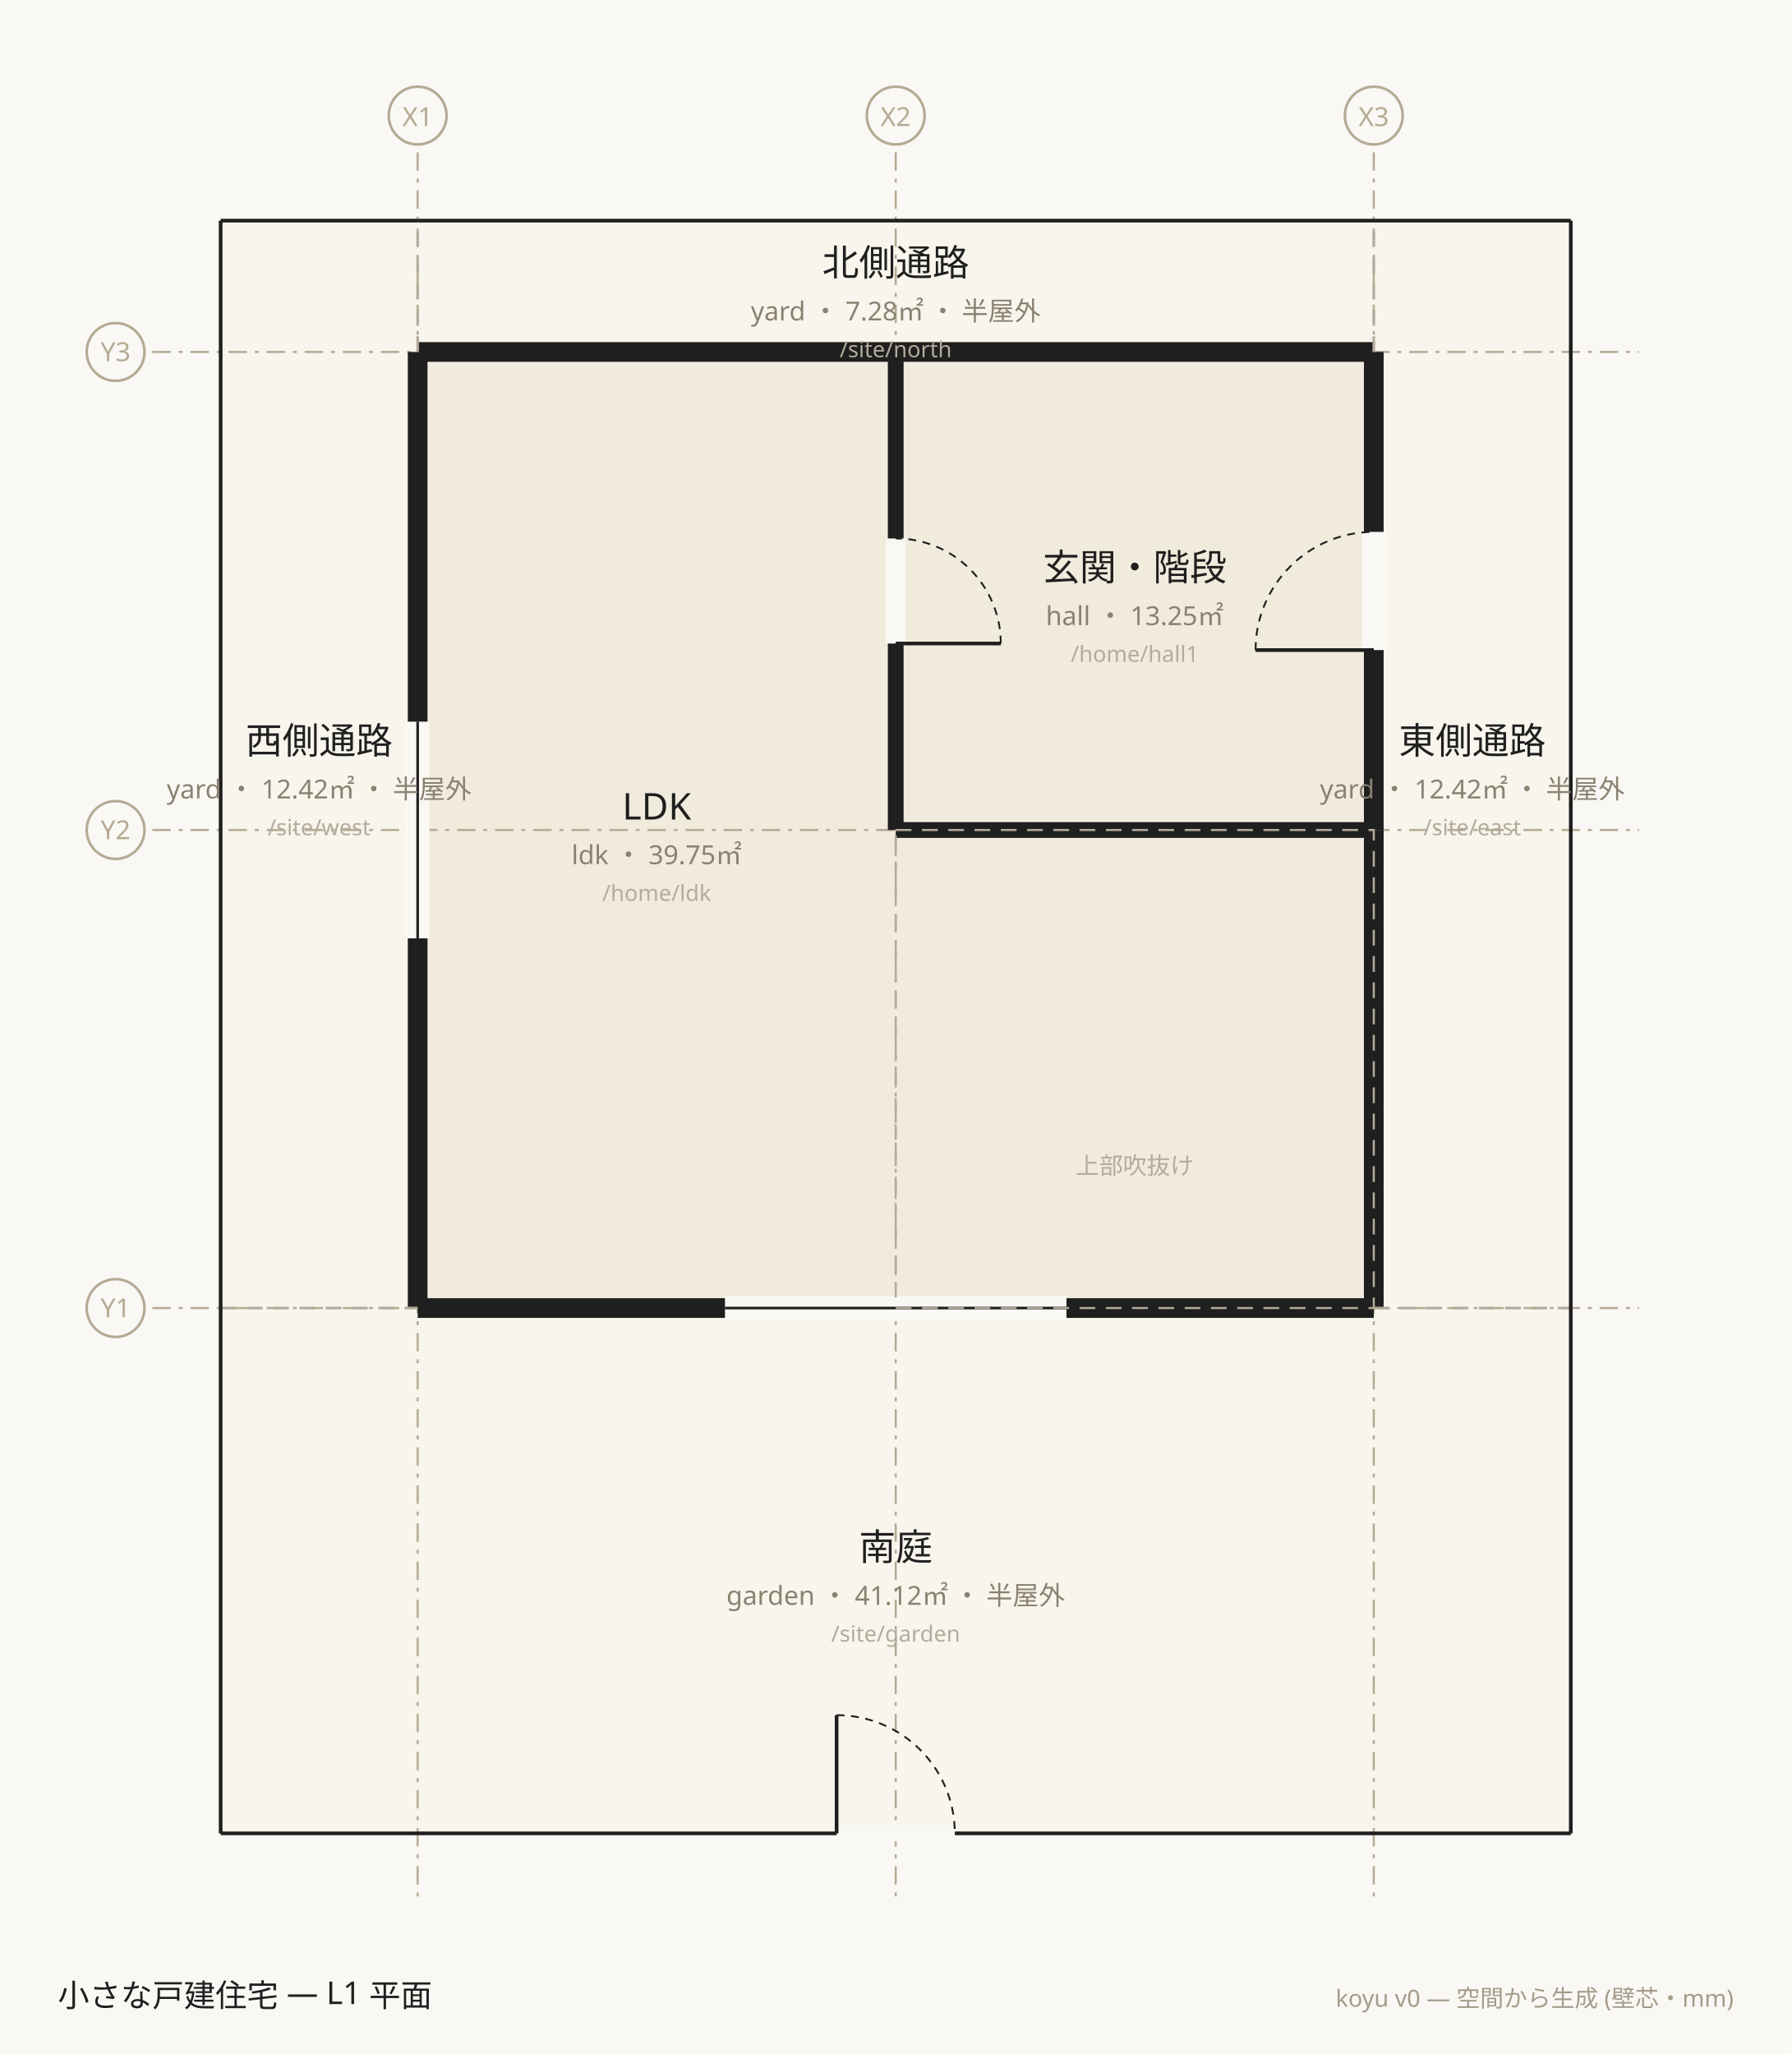
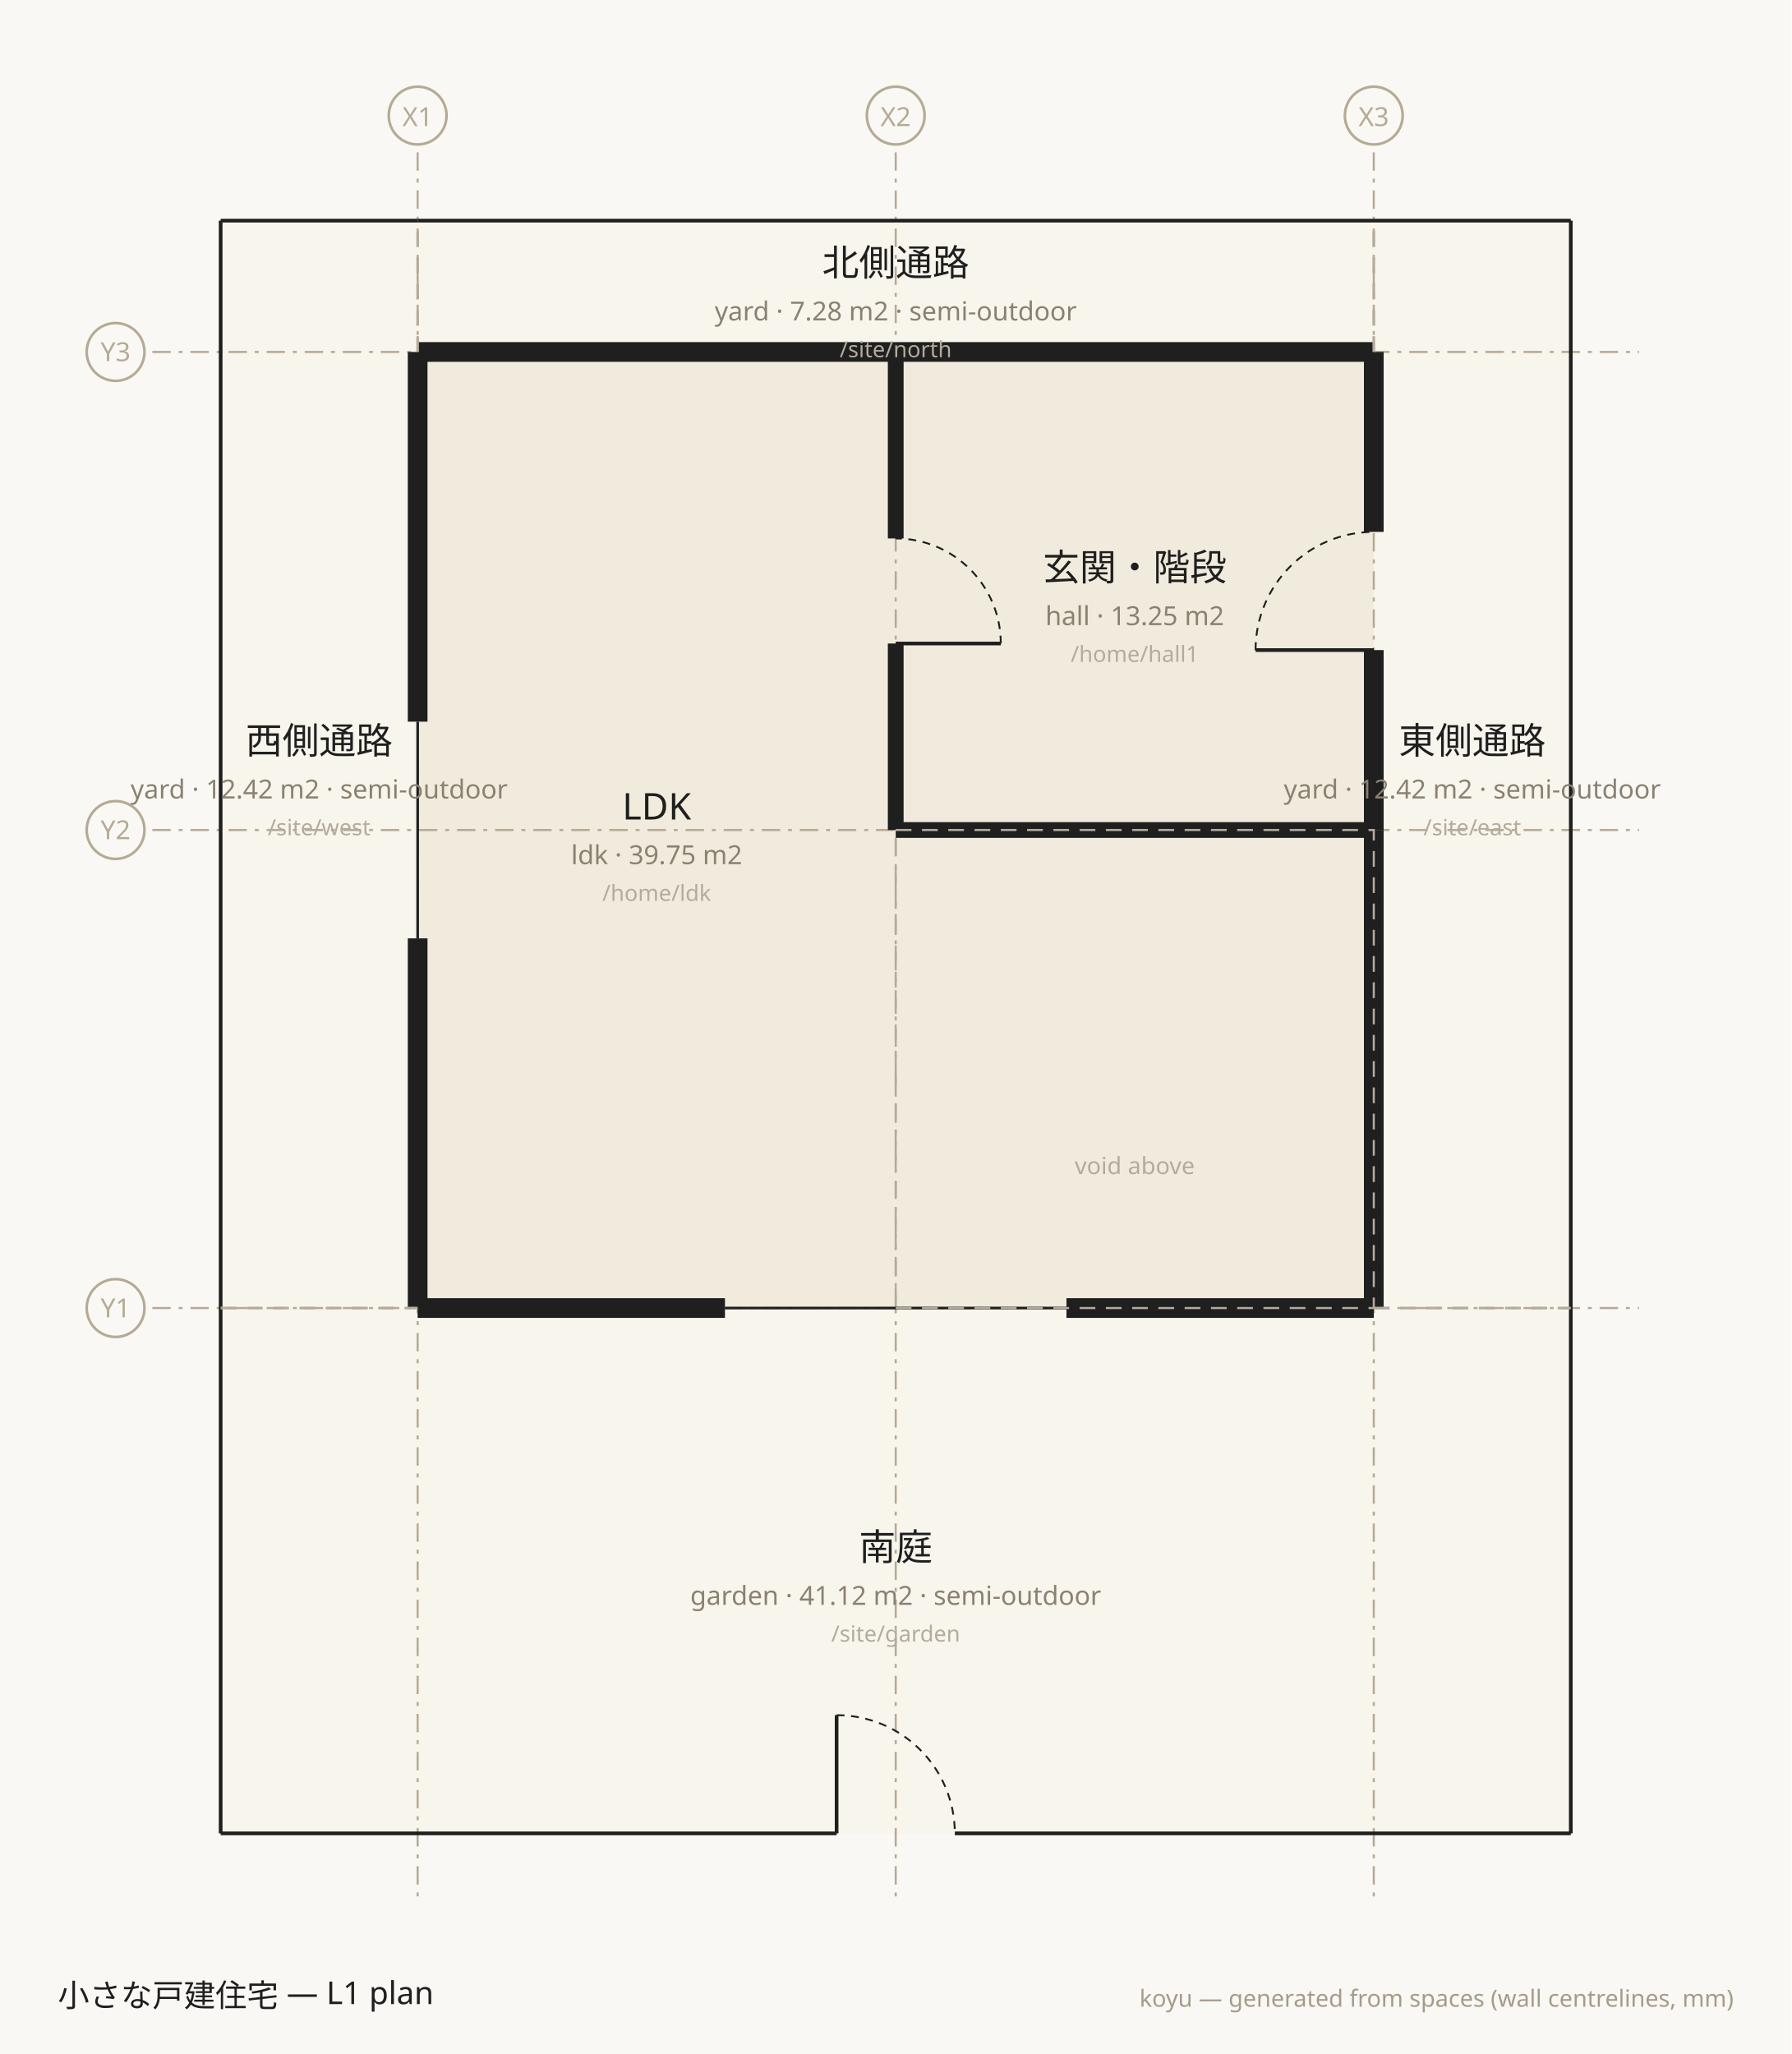
<svg xmlns="http://www.w3.org/2000/svg" width="682" height="782" viewBox="0 0 682 782" font-family="'Hiragino Sans','Noto Sans JP',sans-serif">
  <rect width="682" height="782" fill="#faf8f4" />
-   <rect x="84" y="498" width="514" height="200" fill="#f8f5ec" />
-   <rect x="84" y="84" width="75" height="414" fill="#f8f5ec" />
-   <rect x="523" y="84" width="75" height="414" fill="#f8f5ec" />
-   <rect x="159" y="84" width="364" height="50" fill="#f8f5ec" />
-   <rect x="159" y="134" width="182" height="364" fill="#f1ebdd" />
-   <rect x="341" y="316" width="182" height="182" fill="#f1ebdd" />
-   <rect x="341" y="134" width="182" height="182" fill="#f1ebdd" />
+   <path d="M 84 698 L 598 698 L 598 498 L 84 498 Z" fill="#f8f5ec" />
+   <path d="M 84 498 L 159 498 L 159 84 L 84 84 Z" fill="#f8f5ec" />
+   <path d="M 523 498 L 598 498 L 598 84 L 523 84 Z" fill="#f8f5ec" />
+   <path d="M 159 134 L 523 134 L 523 84 L 159 84 Z" fill="#f8f5ec" />
+   <path d="M 159 498 L 341 498 L 341 134 L 159 134 Z" fill="#f1ebdd" />
+   <path d="M 341 498 L 523 498 L 523 316 L 341 316 Z" fill="#f1ebdd" />
+   <path d="M 341 316 L 523 316 L 523 134 L 341 134 Z" fill="#f1ebdd" />
  <line x1="159" y1="58" x2="159" y2="724" stroke="#b5aa94" stroke-width="0.8" stroke-dasharray="7 3 1.5 3" />
  <circle cx="159" cy="44" r="11" fill="none" stroke="#b5aa94" stroke-width="1" />
  <text x="159" y="48" text-anchor="middle" font-size="10" fill="#b5aa94">X1</text>
  <line x1="341" y1="58" x2="341" y2="724" stroke="#b5aa94" stroke-width="0.8" stroke-dasharray="7 3 1.5 3" />
  <circle cx="341" cy="44" r="11" fill="none" stroke="#b5aa94" stroke-width="1" />
  <text x="341" y="48" text-anchor="middle" font-size="10" fill="#b5aa94">X2</text>
  <line x1="523" y1="58" x2="523" y2="724" stroke="#b5aa94" stroke-width="0.8" stroke-dasharray="7 3 1.5 3" />
  <circle cx="523" cy="44" r="11" fill="none" stroke="#b5aa94" stroke-width="1" />
  <text x="523" y="48" text-anchor="middle" font-size="10" fill="#b5aa94">X3</text>
  <line x1="58" y1="498" x2="624" y2="498" stroke="#b5aa94" stroke-width="0.8" stroke-dasharray="7 3 1.5 3" />
  <circle cx="44" cy="498" r="11" fill="none" stroke="#b5aa94" stroke-width="1" />
  <text x="44" y="501.5" text-anchor="middle" font-size="10" fill="#b5aa94">Y1</text>
  <line x1="58" y1="316" x2="624" y2="316" stroke="#b5aa94" stroke-width="0.8" stroke-dasharray="7 3 1.5 3" />
  <circle cx="44" cy="316" r="11" fill="none" stroke="#b5aa94" stroke-width="1" />
  <text x="44" y="319.5" text-anchor="middle" font-size="10" fill="#b5aa94">Y2</text>
  <line x1="58" y1="134" x2="624" y2="134" stroke="#b5aa94" stroke-width="0.8" stroke-dasharray="7 3 1.5 3" />
  <circle cx="44" cy="134" r="11" fill="none" stroke="#b5aa94" stroke-width="1" />
  <text x="44" y="137.5" text-anchor="middle" font-size="10" fill="#b5aa94">Y3</text>
-   <rect x="338" y="134" width="6" height="182" fill="#1f1f1f" />
-   <rect x="341" y="313" width="182" height="6" fill="#1f1f1f" />
-   <rect x="159" y="494.25" width="364" height="7.5" fill="#1f1f1f" />
-   <rect x="155.25" y="134" width="7.5" height="364" fill="#1f1f1f" />
-   <rect x="519.25" y="316" width="7.5" height="182" fill="#1f1f1f" />
-   <rect x="159" y="130.25" width="182" height="7.5" fill="#1f1f1f" />
-   <rect x="519.25" y="134" width="7.5" height="182" fill="#1f1f1f" />
-   <rect x="341" y="130.25" width="182" height="7.5" fill="#1f1f1f" />
+   <path d="M 338 316 L 338 245 L 344 245 L 344 316 Z" fill="#1f1f1f" />
+   <path d="M 338 205 L 338 134 L 344 134 L 344 205 Z" fill="#1f1f1f" />
+   <path d="M 341 313 L 523 313 L 523 319 L 341 319 Z" fill="#1f1f1f" />
+   <path d="M 519.25 316 L 519.25 247.5 L 526.75 247.5 L 526.75 316 Z" fill="#1f1f1f" />
+   <path d="M 519.25 202.5 L 519.25 134 L 526.75 134 L 526.75 202.5 Z" fill="#1f1f1f" />
+   <path d="M 341 130.25 L 523 130.25 L 523 137.75 L 341 137.75 Z" fill="#1f1f1f" />
+   <path d="M 519.25 498 L 519.25 316 L 526.75 316 L 526.75 498 Z" fill="#1f1f1f" />
+   <path d="M 159 494.25 L 276 494.25 L 276 501.75 L 159 501.75 Z" fill="#1f1f1f" />
+   <path d="M 406 494.25 L 523 494.25 L 523 501.75 L 406 501.75 Z" fill="#1f1f1f" />
+   <path d="M 159 130.25 L 341 130.25 L 341 137.75 L 159 137.75 Z" fill="#1f1f1f" />
+   <path d="M 155.25 498 L 155.25 357.25 L 162.75 357.25 L 162.75 498 Z" fill="#1f1f1f" />
+   <path d="M 155.25 274.75 L 155.25 134 L 162.75 134 L 162.75 274.75 Z" fill="#1f1f1f" />
+   <line x1="598" y1="498" x2="598" y2="84" stroke="#1f1f1f" stroke-width="1.4" />
+   <line x1="598" y1="698" x2="598" y2="498" stroke="#1f1f1f" stroke-width="1.4" />
+   <line x1="523" y1="84" x2="598" y2="84" stroke="#1f1f1f" stroke-width="1.4" />
+   <line x1="159" y1="84" x2="523" y2="84" stroke="#1f1f1f" stroke-width="1.4" />
+   <line x1="84" y1="84" x2="159" y2="84" stroke="#1f1f1f" stroke-width="1.4" />
+   <line x1="84" y1="698" x2="318.5" y2="698" stroke="#1f1f1f" stroke-width="1.4" />
+   <line x1="363.5" y1="698" x2="598" y2="698" stroke="#1f1f1f" stroke-width="1.4" />
+   <line x1="84" y1="698" x2="84" y2="498" stroke="#1f1f1f" stroke-width="1.4" />
+   <line x1="84" y1="498" x2="84" y2="84" stroke="#1f1f1f" stroke-width="1.4" />
+   <line x1="523" y1="498" x2="598" y2="498" stroke="#b3ab9c" stroke-width="1" stroke-dasharray="6 4" />
+   <line x1="523" y1="134" x2="523" y2="84" stroke="#b3ab9c" stroke-width="1" stroke-dasharray="6 4" />
  <line x1="84" y1="498" x2="159" y2="498" stroke="#b3ab9c" stroke-width="1" stroke-dasharray="6 4" />
-   <line x1="523" y1="498" x2="598" y2="498" stroke="#b3ab9c" stroke-width="1" stroke-dasharray="6 4" />
  <line x1="159" y1="134" x2="159" y2="84" stroke="#b3ab9c" stroke-width="1" stroke-dasharray="6 4" />
-   <line x1="523" y1="134" x2="523" y2="84" stroke="#b3ab9c" stroke-width="1" stroke-dasharray="6 4" />
-   <line x1="84" y1="698" x2="598" y2="698" stroke="#1f1f1f" stroke-width="1.4" />
-   <rect x="318.5" y="695" width="45" height="6" fill="#faf8f4" />
+   <line x1="341" y1="245" x2="381" y2="245" stroke="#1f1f1f" stroke-width="1.4" />
+   <path d="M 381 245 A 40 40 0 0 0 341 205" fill="none" stroke="#1f1f1f" stroke-width="0.7" stroke-dasharray="3 2.5" />
+   <line x1="523" y1="247.5" x2="478" y2="247.5" stroke="#1f1f1f" stroke-width="1.4" />
+   <path d="M 478 247.5 A 45 45 0 0 1 523 202.5" fill="none" stroke="#1f1f1f" stroke-width="0.7" stroke-dasharray="3 2.5" />
+   <line x1="276" y1="498" x2="406" y2="498" stroke="#1f1f1f" stroke-width="1" />
+   <line x1="159" y1="357.25" x2="159" y2="274.75" stroke="#1f1f1f" stroke-width="1" />
  <line x1="318.5" y1="698" x2="318.5" y2="653" stroke="#1f1f1f" stroke-width="1.4" />
  <path d="M 318.5 653 A 45 45 0 0 1 363.5 698" fill="none" stroke="#1f1f1f" stroke-width="0.7" stroke-dasharray="3 2.5" />
-   <line x1="84" y1="698" x2="84" y2="498" stroke="#1f1f1f" stroke-width="1.4" />
-   <line x1="598" y1="698" x2="598" y2="498" stroke="#1f1f1f" stroke-width="1.4" />
-   <line x1="84" y1="498" x2="84" y2="84" stroke="#1f1f1f" stroke-width="1.4" />
-   <line x1="84" y1="84" x2="159" y2="84" stroke="#1f1f1f" stroke-width="1.4" />
-   <line x1="598" y1="498" x2="598" y2="84" stroke="#1f1f1f" stroke-width="1.4" />
-   <line x1="523" y1="84" x2="598" y2="84" stroke="#1f1f1f" stroke-width="1.4" />
-   <line x1="159" y1="84" x2="523" y2="84" stroke="#1f1f1f" stroke-width="1.4" />
-   <rect x="337.25" y="205" width="7.5" height="40" fill="#faf8f4" />
-   <line x1="341" y1="245" x2="381" y2="245" stroke="#1f1f1f" stroke-width="1.4" />
-   <path d="M 381 245 A 40 40 0 0 0 341 205" fill="none" stroke="#1f1f1f" stroke-width="0.7" stroke-dasharray="3 2.5" />
-   <rect x="276" y="493.5" width="130" height="9" fill="#faf8f4" />
-   <line x1="276" y1="498" x2="406" y2="498" stroke="#1f1f1f" stroke-width="1" />
-   <rect x="154.5" y="274.75" width="9" height="82.5" fill="#faf8f4" />
-   <line x1="159" y1="274.75" x2="159" y2="357.25" stroke="#1f1f1f" stroke-width="1" />
-   <rect x="518.5" y="202.5" width="9" height="45" fill="#faf8f4" />
-   <line x1="523" y1="247.5" x2="478" y2="247.5" stroke="#1f1f1f" stroke-width="1.4" />
-   <path d="M 478 247.5 A 45 45 0 0 1 523 202.5" fill="none" stroke="#1f1f1f" stroke-width="0.7" stroke-dasharray="3 2.5" />
  <text x="341" y="594" text-anchor="middle" font-size="14" fill="#1f1f1f">南庭</text>
-   <text x="341" y="611" text-anchor="middle" font-size="10" fill="#8a8171">garden ・ 41.12㎡ ・ 半屋外</text>
+   <text x="341" y="611" text-anchor="middle" font-size="10" fill="#8a8171">garden · 41.12 m2 · semi-outdoor</text>
  <text x="341" y="625" text-anchor="middle" font-size="8.5" fill="#b3ab9c">/site/garden</text>
  <text x="121.5" y="287" text-anchor="middle" font-size="14" fill="#1f1f1f">西側通路</text>
-   <text x="121.5" y="304" text-anchor="middle" font-size="10" fill="#8a8171">yard ・ 12.42㎡ ・ 半屋外</text>
+   <text x="121.5" y="304" text-anchor="middle" font-size="10" fill="#8a8171">yard · 12.42 m2 · semi-outdoor</text>
  <text x="121.5" y="318" text-anchor="middle" font-size="8.5" fill="#b3ab9c">/site/west</text>
  <text x="560.5" y="287" text-anchor="middle" font-size="14" fill="#1f1f1f">東側通路</text>
-   <text x="560.5" y="304" text-anchor="middle" font-size="10" fill="#8a8171">yard ・ 12.42㎡ ・ 半屋外</text>
+   <text x="560.5" y="304" text-anchor="middle" font-size="10" fill="#8a8171">yard · 12.42 m2 · semi-outdoor</text>
  <text x="560.5" y="318" text-anchor="middle" font-size="8.5" fill="#b3ab9c">/site/east</text>
  <text x="341" y="105" text-anchor="middle" font-size="14" fill="#1f1f1f">北側通路</text>
-   <text x="341" y="122" text-anchor="middle" font-size="10" fill="#8a8171">yard ・ 7.28㎡ ・ 半屋外</text>
+   <text x="341" y="122" text-anchor="middle" font-size="10" fill="#8a8171">yard · 7.28 m2 · semi-outdoor</text>
  <text x="341" y="136" text-anchor="middle" font-size="8.5" fill="#b3ab9c">/site/north</text>
  <text x="250" y="312" text-anchor="middle" font-size="14" fill="#1f1f1f">LDK</text>
-   <text x="250" y="329" text-anchor="middle" font-size="10" fill="#8a8171">ldk ・ 39.75㎡</text>
+   <text x="250" y="329" text-anchor="middle" font-size="10" fill="#8a8171">ldk · 39.75 m2</text>
  <text x="250" y="343" text-anchor="middle" font-size="8.5" fill="#b3ab9c">/home/ldk</text>
  <text x="432" y="221" text-anchor="middle" font-size="14" fill="#1f1f1f">玄関・階段</text>
-   <text x="432" y="238" text-anchor="middle" font-size="10" fill="#8a8171">hall ・ 13.25㎡</text>
+   <text x="432" y="238" text-anchor="middle" font-size="10" fill="#8a8171">hall · 13.25 m2</text>
  <text x="432" y="252" text-anchor="middle" font-size="8.5" fill="#b3ab9c">/home/hall1</text>
-   <rect x="341" y="316" width="182" height="182" fill="none" stroke="#b3ab9c" stroke-width="0.8" stroke-dasharray="6 4" />
-   <text x="432" y="447" text-anchor="middle" font-size="9" fill="#b3ab9c">上部吹抜け</text>
-   <text x="22" y="764" font-size="12" fill="#1f1f1f">小さな戸建住宅 — L1 平面</text>
-   <text x="660" y="764" text-anchor="end" font-size="9" fill="#a49b8a">koyu v0 — 空間から生成 (壁芯・mm)</text>
+   <path d="M 341 498 L 523 498 L 523 316 L 341 316 Z" fill="none" stroke="#b3ab9c" stroke-width="0.8" stroke-dasharray="6 4" />
+   <text x="432" y="447" text-anchor="middle" font-size="9" fill="#b3ab9c">void above</text>
+   <text x="22" y="764" font-size="12" fill="#1f1f1f">小さな戸建住宅 — L1 plan</text>
+   <text x="660" y="764" text-anchor="end" font-size="9" fill="#a49b8a">koyu — generated from spaces (wall centrelines, mm)</text>
</svg>
